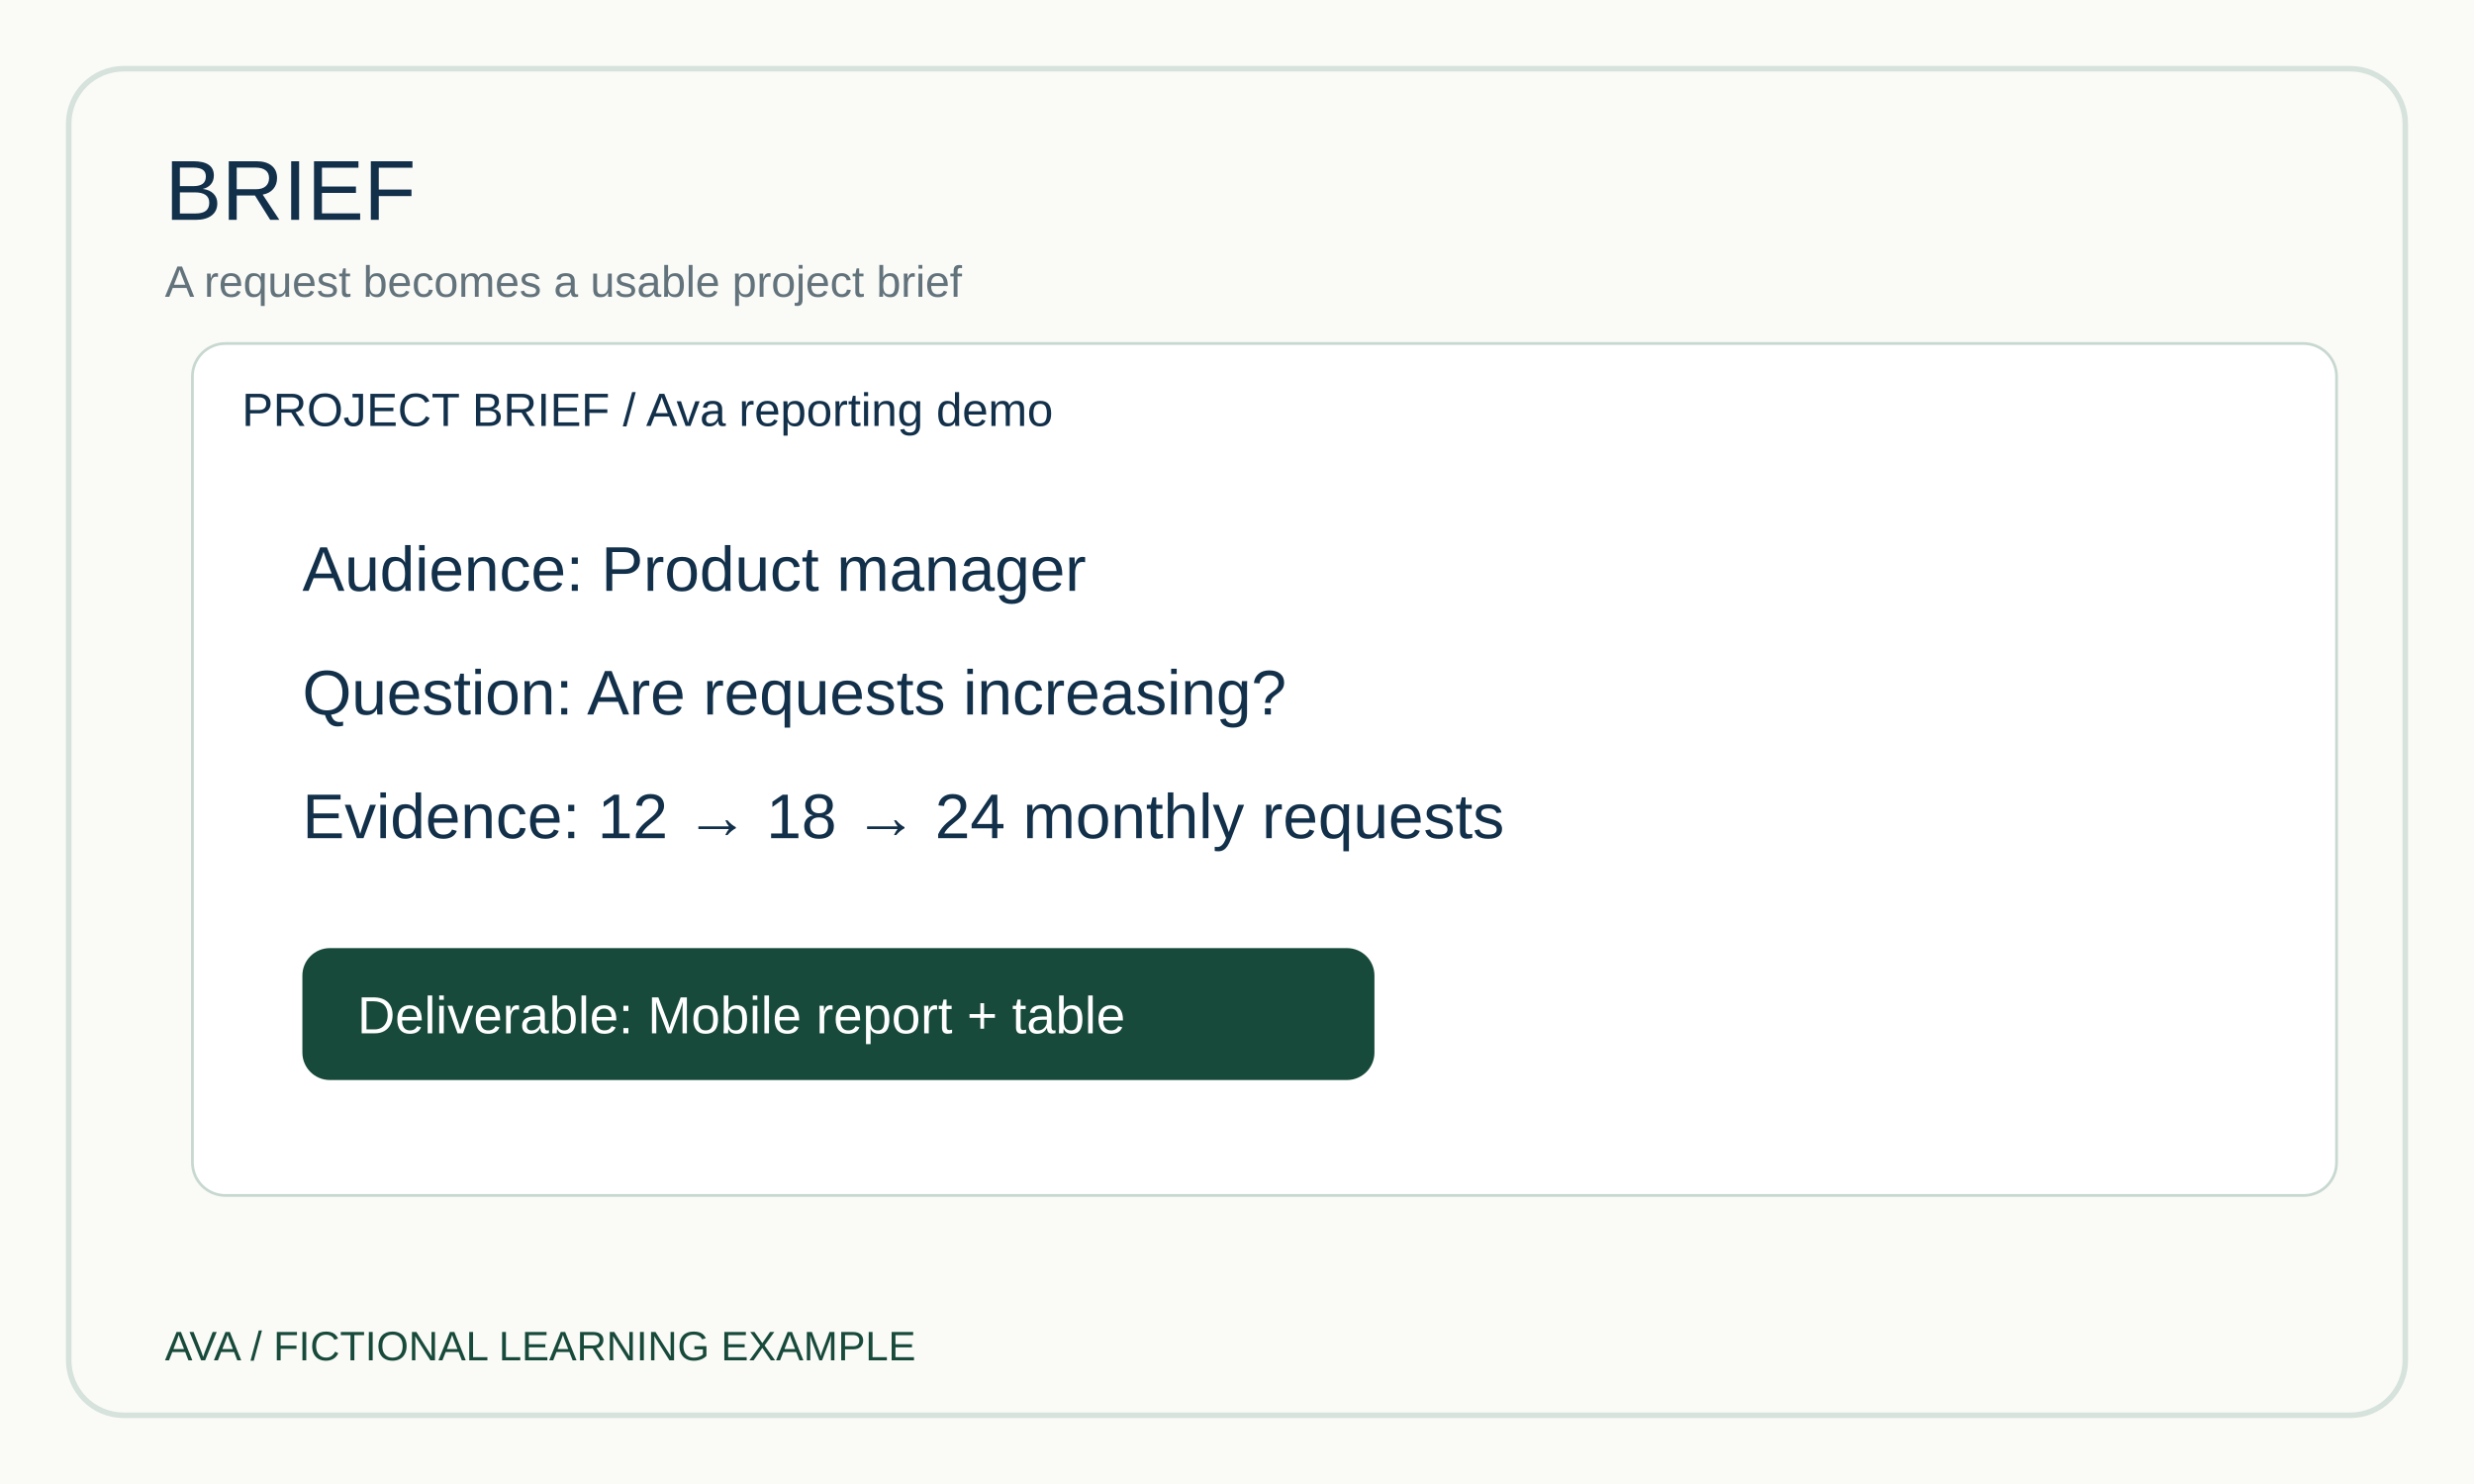
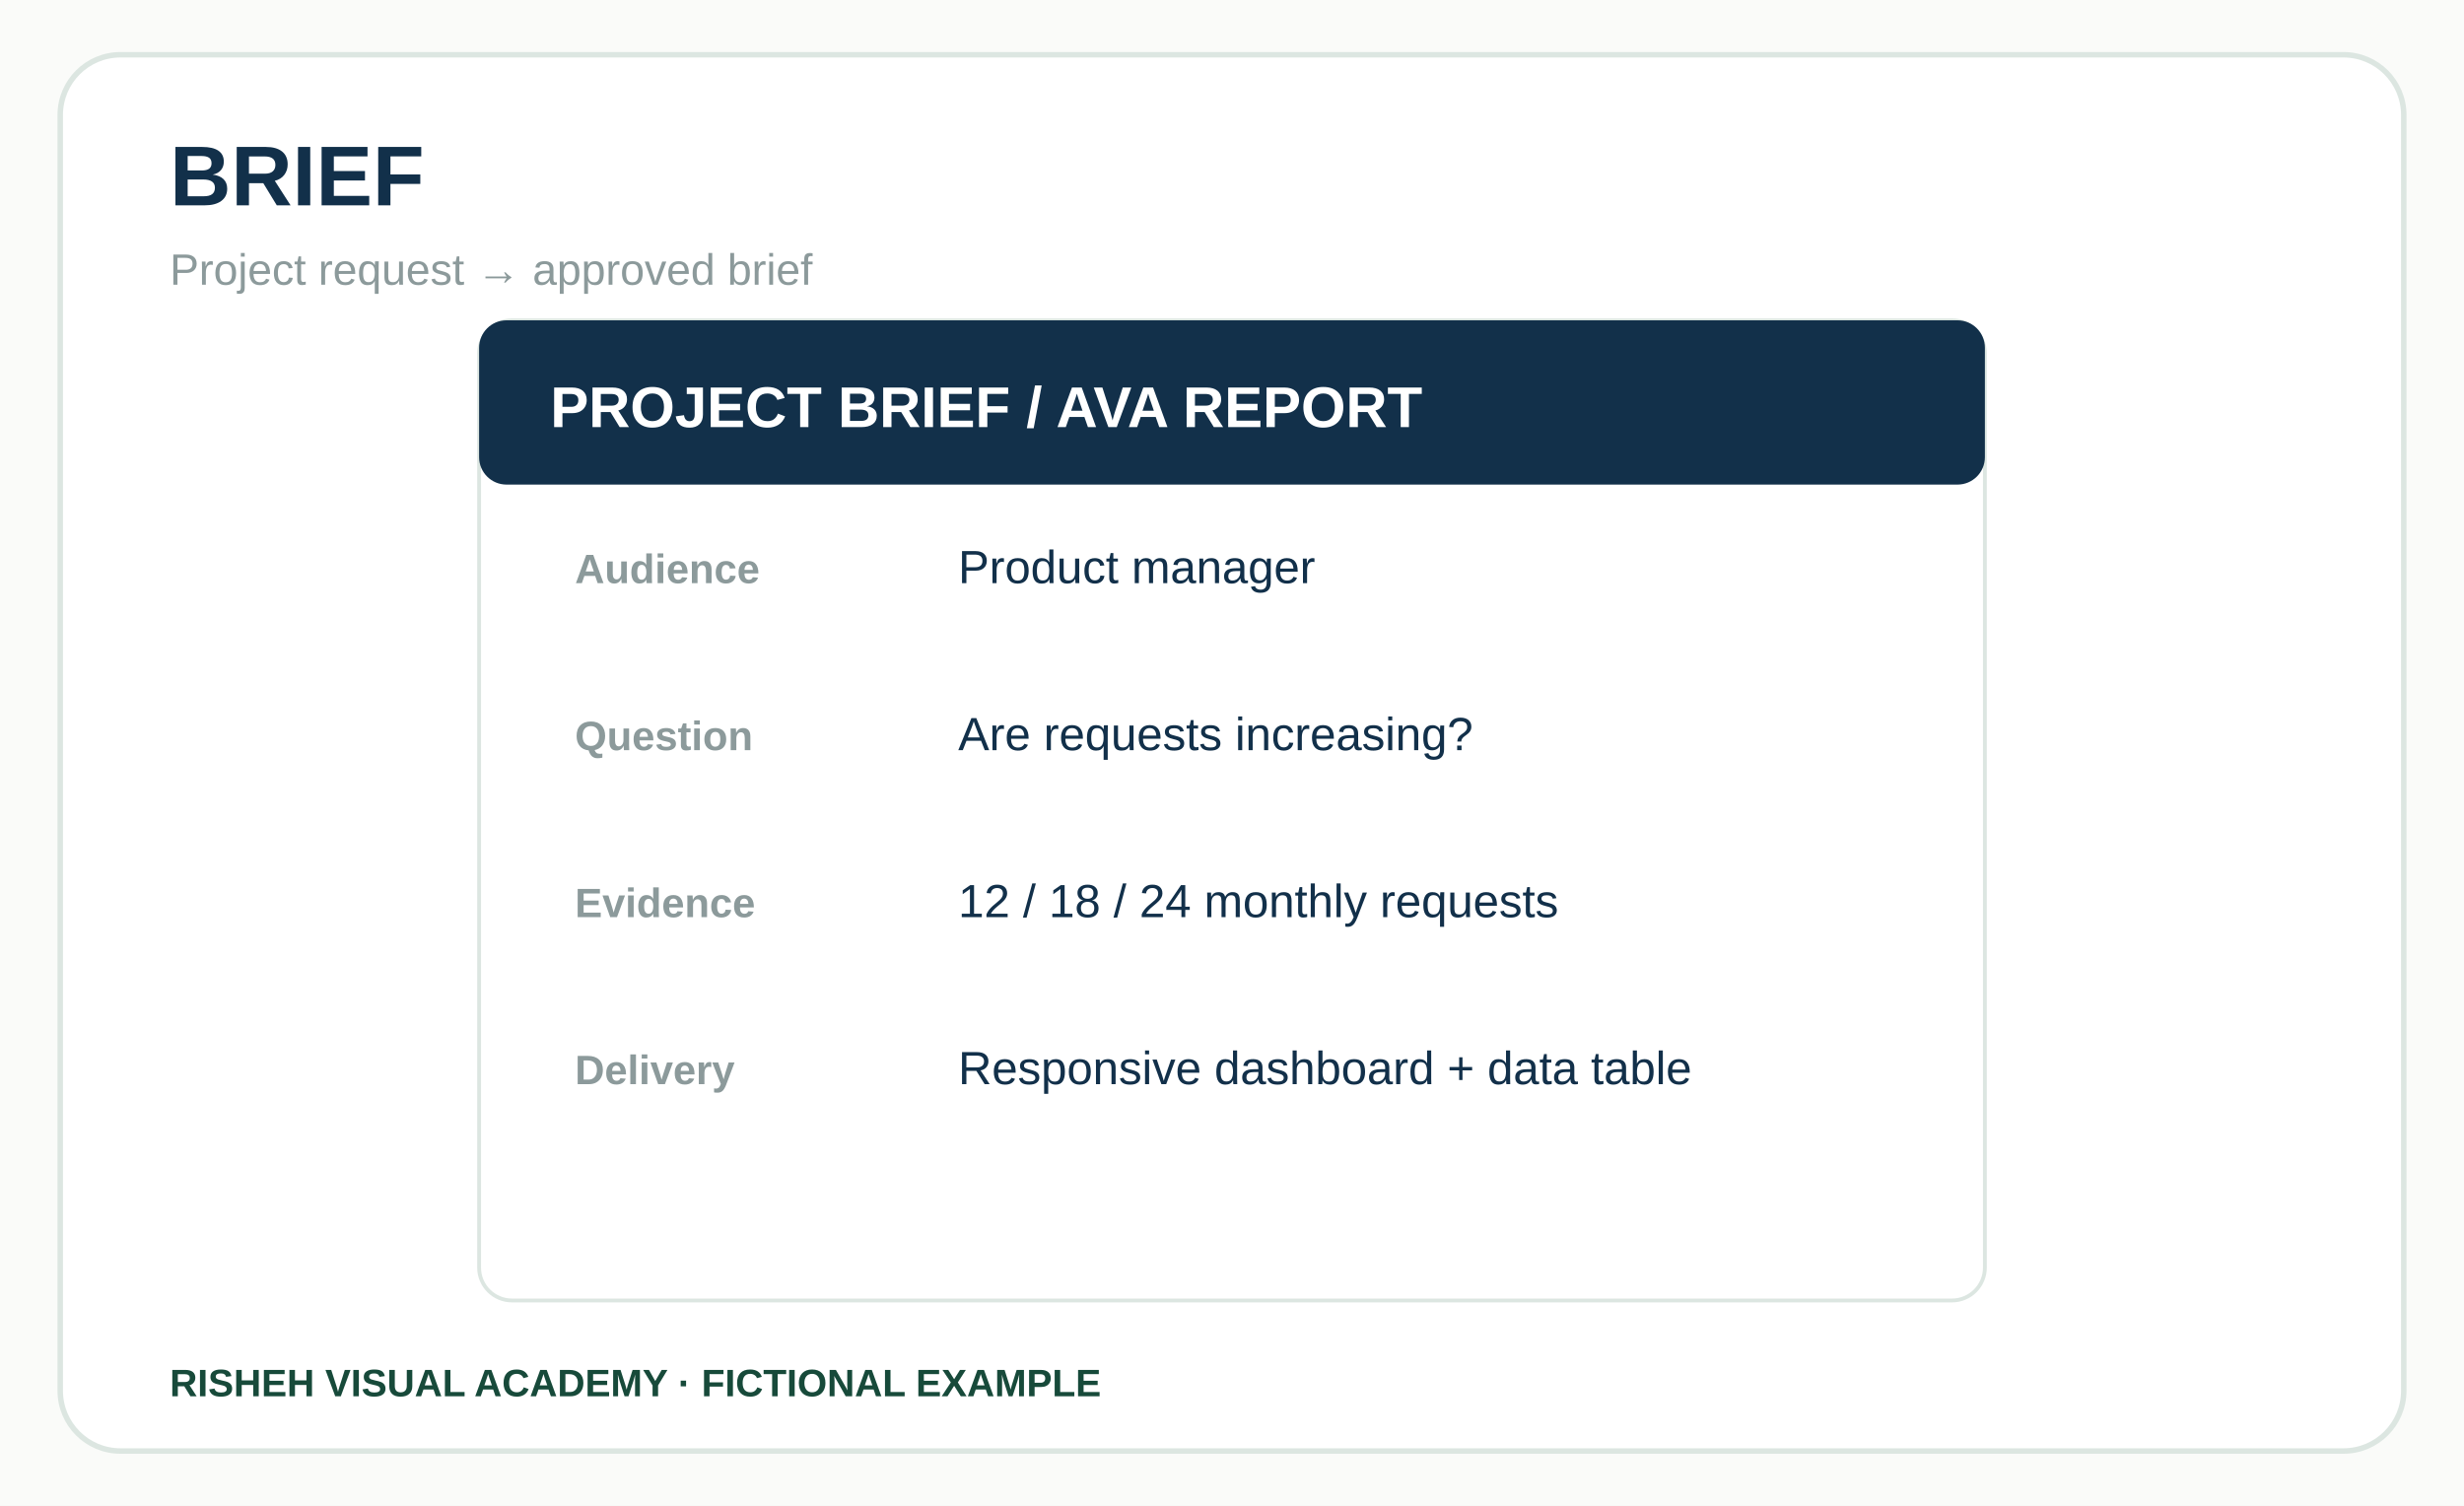
- <svg xmlns="http://www.w3.org/2000/svg" viewBox="0 0 900 540" role="img" aria-labelledby="title description">
-   <rect width="900" height="540" fill="#FAFAF7" />
-   <rect x="25" y="25" width="850" height="490" rx="20" fill="none" stroke="#D6E2DC" stroke-width="2" />
-   <text x="60" y="80" font-family="Arial,sans-serif" font-size="31" fill="#12304A" text-anchor="start">BRIEF</text>
-   <text x="60" y="108" font-family="Arial,sans-serif" font-size="16" fill="#63737B" text-anchor="start">A request becomes a usable project brief</text>
-   <rect x="70" y="125" width="780" height="310" rx="12" fill="#FFFFFF" stroke="#C7D8D0" />
-   <text x="88" y="155" font-family="Arial,sans-serif" font-size="17" fill="#12304A" text-anchor="start">PROJECT BRIEF  /  Ava reporting demo</text>
-   <text x="110" y="215" font-family="Arial,sans-serif" font-size="23" fill="#12304A" text-anchor="start">Audience: Product manager</text>
-   <text x="110" y="260" font-family="Arial,sans-serif" font-size="23" fill="#12304A" text-anchor="start">Question: Are requests increasing?</text>
-   <text x="110" y="305" font-family="Arial,sans-serif" font-size="23" fill="#12304A" text-anchor="start">Evidence: 12 → 18 → 24 monthly requests</text>
-   <rect x="110" y="345" width="390" height="48" rx="10" fill="#174A3A" stroke="none" />
-   <text x="130" y="376" font-family="Arial,sans-serif" font-size="19" fill="white" text-anchor="start">Deliverable: Mobile report + table</text>
-   <text x="60" y="495" font-family="Arial,sans-serif" font-size="15" fill="#174A3A" text-anchor="start">AVA / FICTIONAL LEARNING EXAMPLE</text>
+ <svg xmlns="http://www.w3.org/2000/svg" viewBox="0 0 900 550" role="img" aria-labelledby="ttl desc">
+   <rect width="900" height="550" fill="#FAFBF9" />
+   <rect x="22" y="20" width="856" height="510" rx="22" fill="#fff" stroke="#DCE6E1" stroke-width="2" />
+   <text x="62" y="75" font-family="Arial,Helvetica,sans-serif" font-size="31" font-weight="700" fill="#12304A" text-anchor="start">BRIEF</text>
+   <text x="62" y="104" font-family="Arial,Helvetica,sans-serif" font-size="16" font-weight="400" fill="#8C9A9B" text-anchor="start">Project request → approved brief</text>
+   <rect x="175" y="117" width="550" height="358" rx="12" fill="#fff" stroke="#DCE6E1" stroke-width="1.4" />
+   <rect x="175" y="117" width="550" height="60" rx="10" fill="#12304A" stroke="none" stroke-width="1.4" />
+   <text x="201" y="156" font-family="Arial,Helvetica,sans-serif" font-size="21" font-weight="700" fill="#fff" text-anchor="start">PROJECT BRIEF  /  AVA REPORT</text>
+   <text x="210" y="213" font-family="Arial,Helvetica,sans-serif" font-size="15" font-weight="700" fill="#8C9A9B" text-anchor="start">Audience</text>
+   <text x="350" y="213" font-family="Arial,Helvetica,sans-serif" font-size="17" font-weight="400" fill="#12304A" text-anchor="start">Product manager</text>
+   <text x="210" y="274" font-family="Arial,Helvetica,sans-serif" font-size="15" font-weight="700" fill="#8C9A9B" text-anchor="start">Question</text>
+   <text x="350" y="274" font-family="Arial,Helvetica,sans-serif" font-size="17" font-weight="400" fill="#12304A" text-anchor="start">Are requests increasing?</text>
+   <text x="210" y="335" font-family="Arial,Helvetica,sans-serif" font-size="15" font-weight="700" fill="#8C9A9B" text-anchor="start">Evidence</text>
+   <text x="350" y="335" font-family="Arial,Helvetica,sans-serif" font-size="17" font-weight="400" fill="#12304A" text-anchor="start">12 / 18 / 24 monthly requests</text>
+   <text x="210" y="396" font-family="Arial,Helvetica,sans-serif" font-size="15" font-weight="700" fill="#8C9A9B" text-anchor="start">Delivery</text>
+   <text x="350" y="396" font-family="Arial,Helvetica,sans-serif" font-size="17" font-weight="400" fill="#12304A" text-anchor="start">Responsive dashboard + data table</text>
+   <text x="62" y="510" font-family="Arial,Helvetica,sans-serif" font-size="14" font-weight="700" fill="#174A3A" text-anchor="start">RISHEH VISUAL ACADEMY  ·  FICTIONAL EXAMPLE</text>
</svg>
